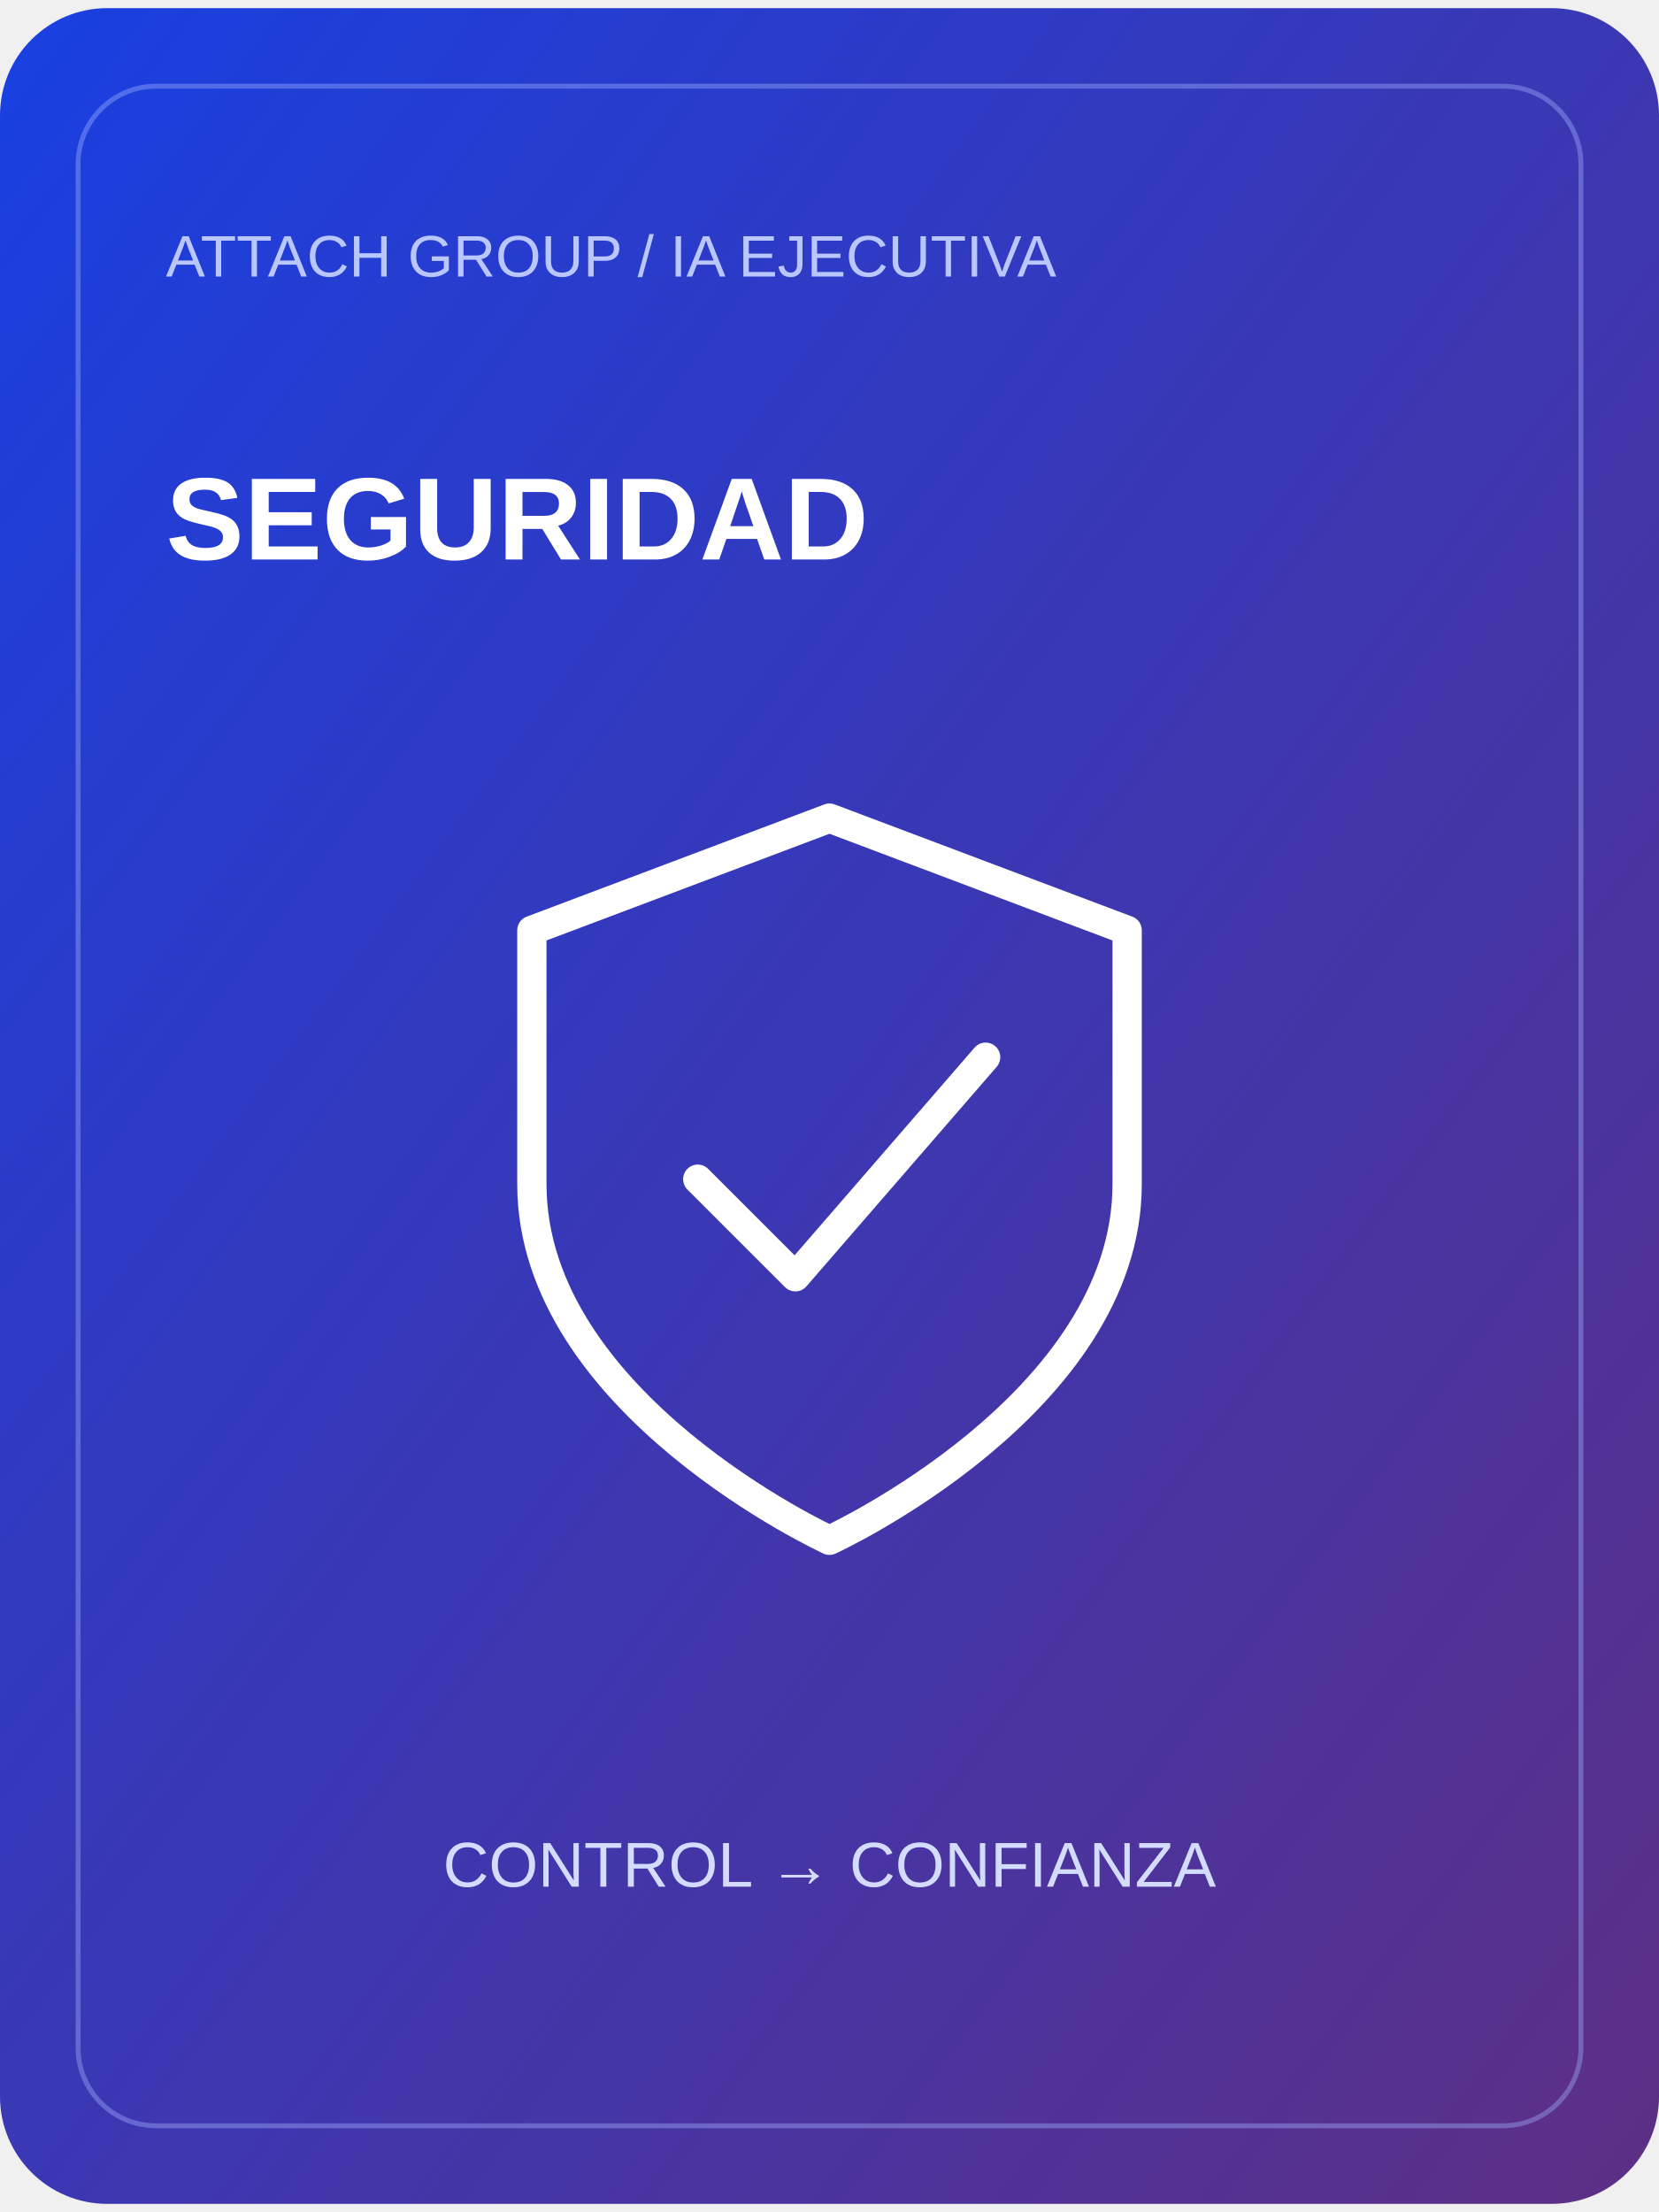
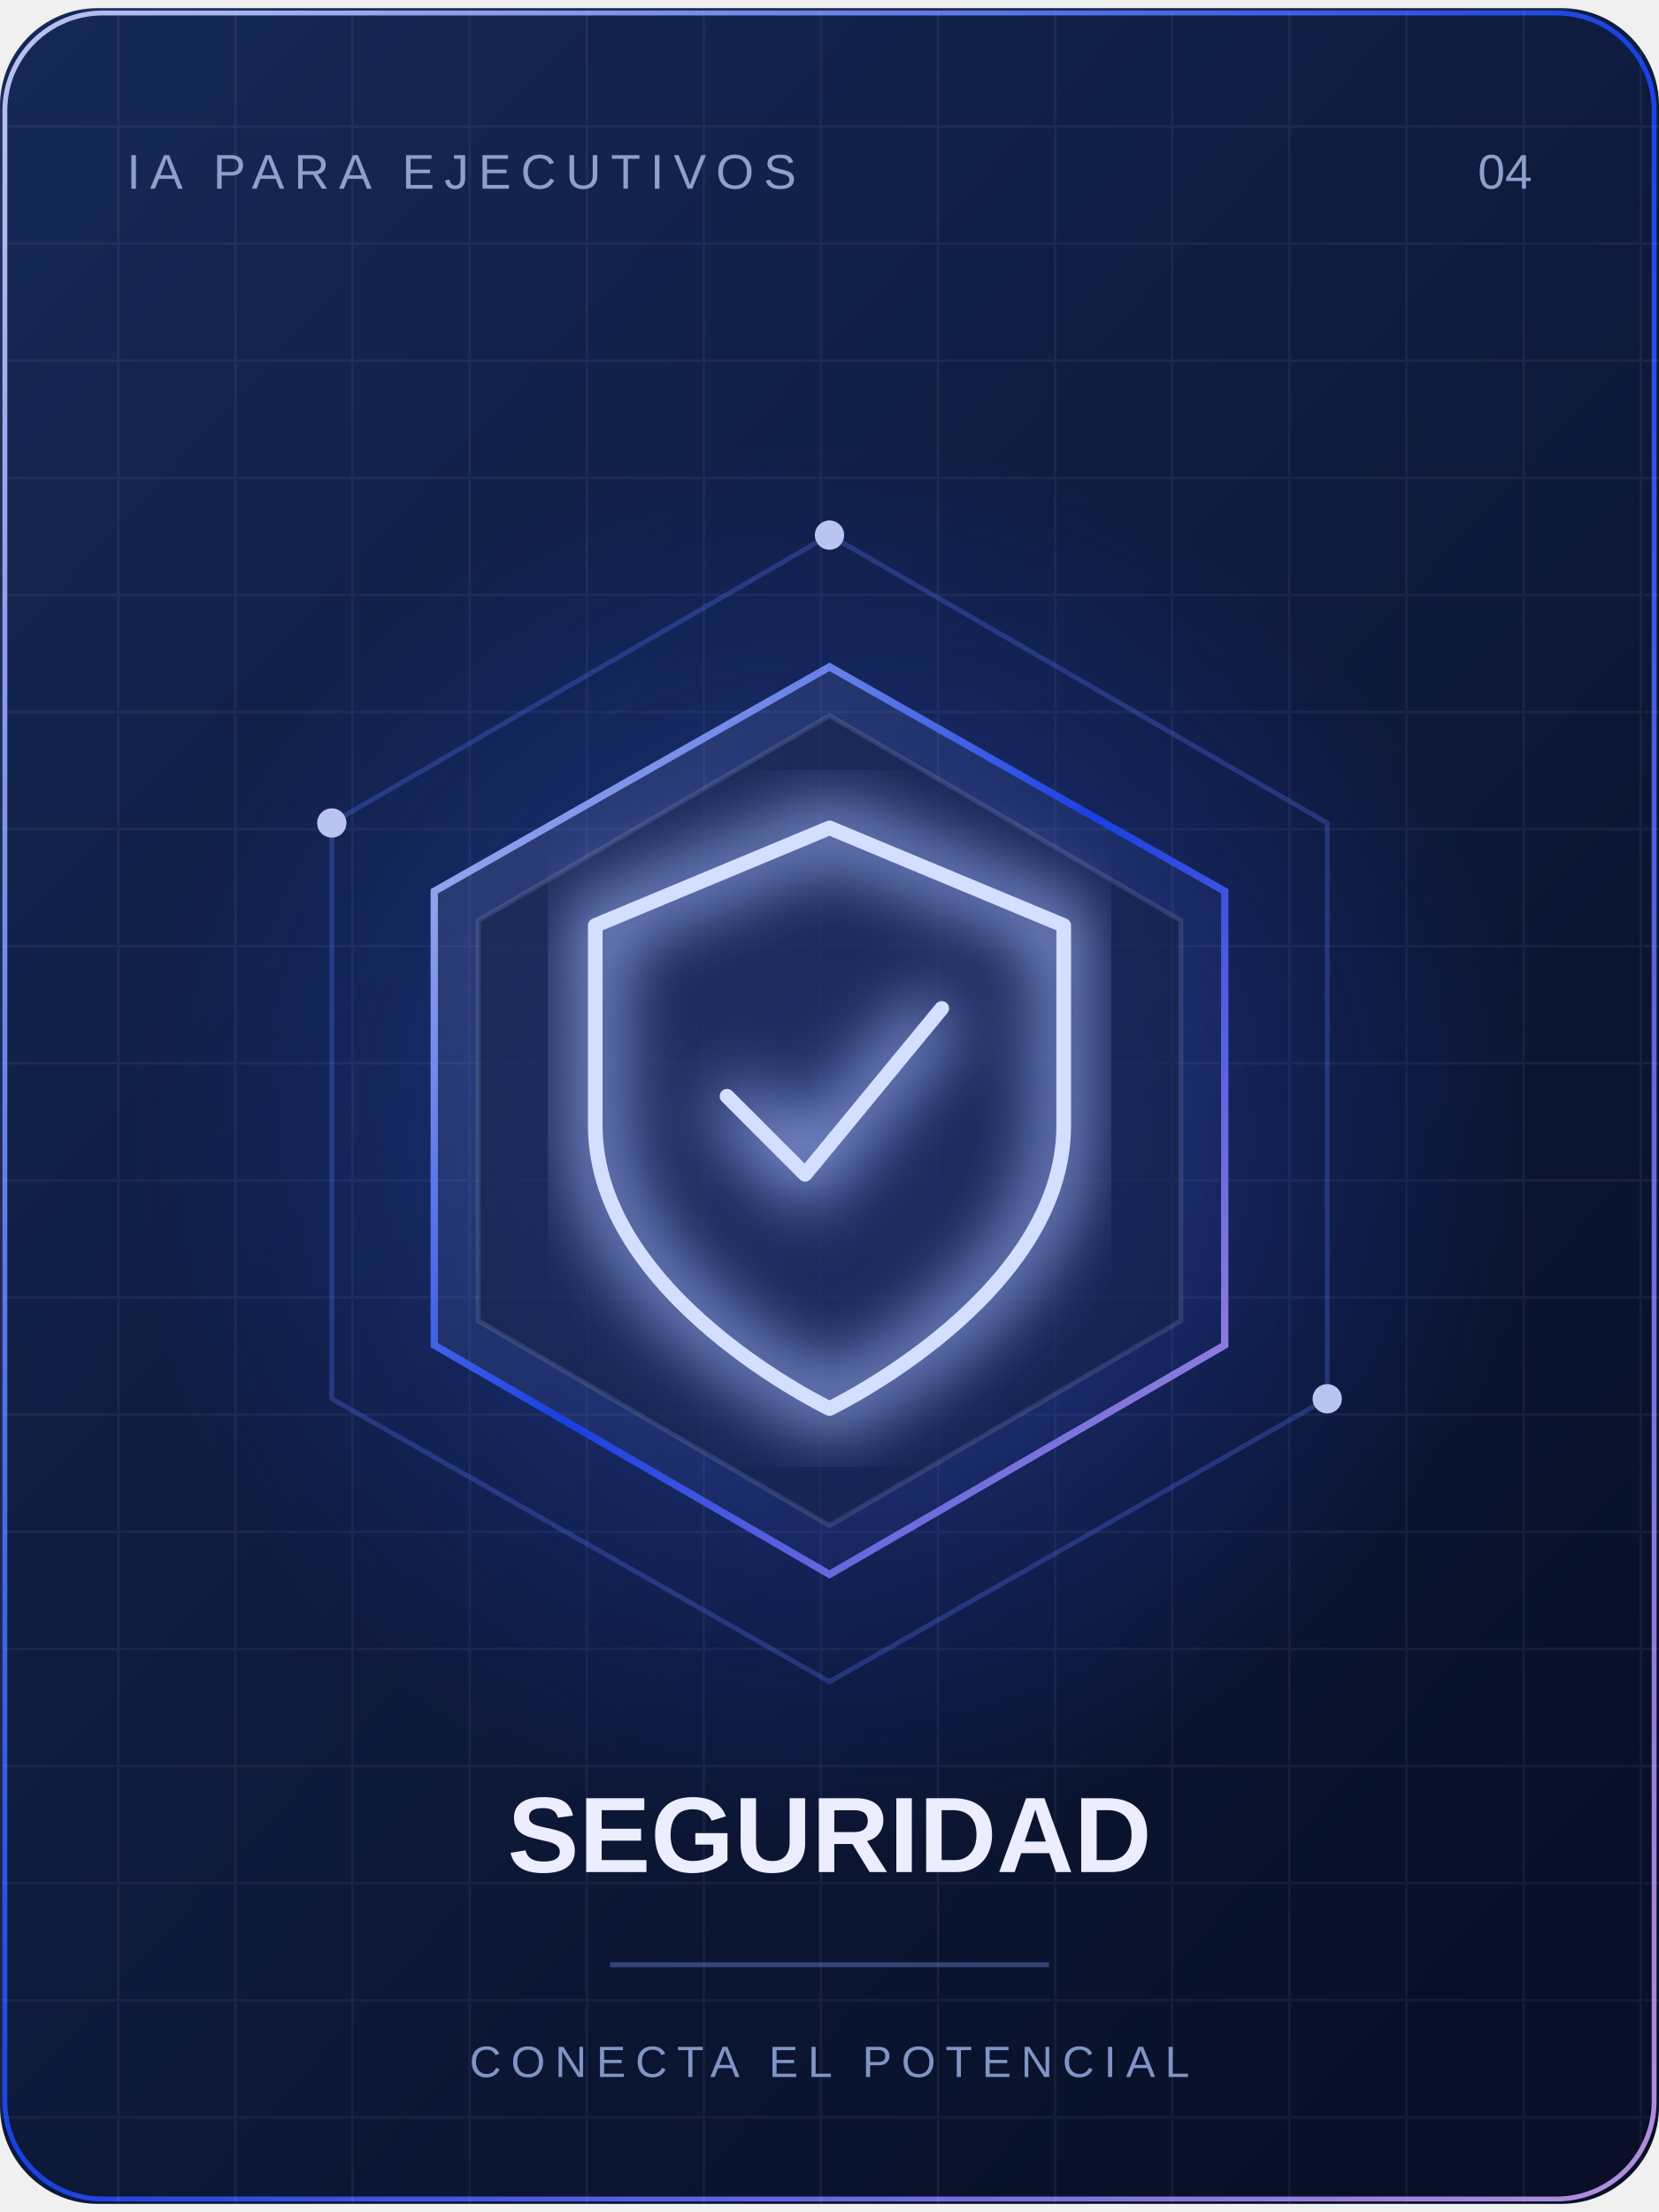
<svg xmlns="http://www.w3.org/2000/svg" width="600" height="800" viewBox="0 0 340 450">
  <defs>
-     <linearGradient id="b" x2="1" y2="1">
-       <stop stop-color="#1840e2" />
-       <stop offset="1" stop-color="#5e2f84" />
+     <linearGradient id="bg" x2=".8" y2="1">
+       <stop stop-color="#152856" />
+       <stop offset="1" stop-color="#080f26" />
    </linearGradient>
+     <linearGradient id="edge" x2="1" y2="1">
+       <stop stop-color="#bac4f0" />
+       <stop offset=".5" stop-color="#1840e2" />
+       <stop offset="1" stop-color="#b48fdb" />
+     </linearGradient>
+     <radialGradient id="aura">
+       <stop stop-color="#5b74f5" stop-opacity=".45" />
+       <stop offset="1" stop-color="#1840e2" stop-opacity="0" />
+     </radialGradient>
+     <linearGradient id="glass" x2="1" y2="1">
+       <stop stop-color="#bac4f0" stop-opacity=".16" />
+       <stop offset="1" stop-color="#1840e2" stop-opacity=".03" />
+     </linearGradient>
+     <filter id="glow">
+       <feGaussianBlur stdDeviation="7" />
+     </filter>
+     <pattern id="grid" width="24" height="24" patternUnits="userSpaceOnUse">
+       <path d="M24 0H0V24" fill="none" stroke="#bac4f0" stroke-opacity=".07" />
+     </pattern>
  </defs>
-   <rect width="340" height="450" rx="22" fill="url(#b)" />
-   <rect x="16" y="16" width="308" height="418" rx="16" fill="none" stroke="#a4b3ff" stroke-opacity=".4" />
-   <text x="34" y="55" fill="#b9c6ff" font-family="Arial" font-size="12">ATTACH GROUP / IA EJECUTIVA</text>
-   <text x="34" y="113" fill="white" font-family="Arial" font-weight="bold" font-size="24">SEGURIDAD</text>
-   <g fill="none" stroke="white" stroke-width="6" stroke-linecap="round" stroke-linejoin="round">
-     <path d="M170 166l61 23v52c0 45-61 73-61 73s-61-28-61-73v-52z M143 240l20 20 39-45" />
+   <rect width="340" height="450" rx="20" fill="url(#bg)" />
+   <rect x="1" y="1" width="338" height="448" rx="20" stroke="url(#edge)" fill="none" />
+   <rect width="340" height="450" rx="20" fill="url(#grid)" />
+   <text x="26" y="37" fill="#8d9fcb" font-family="Arial" font-size="10" letter-spacing="2">IA PARA EJECUTIVOS</text>
+   <text x="314" y="37" fill="#8d9fcb" text-anchor="end" font-family="Arial" font-size="10">04</text>
+   <ellipse cx="170" cy="232" rx="145" ry="145" fill="url(#aura)" />
+   <path d="M170 108 272 167v118l-102 58-102-58V167z" fill="none" stroke="#4b69dc" stroke-opacity=".35" />
+   <path d="M170 135 251 181v93l-81 47-81-47v-93z" fill="url(#glass)" stroke="url(#edge)" stroke-width="1.5" />
+   <path d="M170 145 242 187v82l-72 42-72-42v-82z" fill="#14234a" fill-opacity=".65" stroke="#bac4f0" stroke-opacity=".15" />
+   <path d="M170 168l48 20v41c0 35-48 58-48 58s-48-23-48-58v-41z M149 223l16 16 28-34" fill="none" stroke="#a6b9ff" stroke-width="8" filter="url(#glow)" />
+   <path d="M170 168l48 20v41c0 35-48 58-48 58s-48-23-48-58v-41z M149 223l16 16 28-34" fill="none" stroke="#d4dfff" stroke-width="3" stroke-linecap="round" stroke-linejoin="round" />
+   <g fill="#bac4f0">
+     <circle cx="68" cy="167" r="3" />
+     <circle cx="272" cy="285" r="3" />
+     <circle cx="170" cy="108" r="3" />
  </g>
-   <text x="170" y="385" text-anchor="middle" fill="#d3dcff" font-family="Arial" font-size="13">CONTROL → CONFIANZA</text>
+   <text x="170" y="382" fill="#ecedff" text-anchor="middle" font-family="Arial" font-size="22" font-weight="bold">SEGURIDAD</text>
+   <path d="M125 401h90" stroke="#768de0" stroke-opacity=".4" />
+   <text x="170" y="424" fill="#8194c6" text-anchor="middle" font-family="Arial" font-size="9" letter-spacing="2">CONECTA EL POTENCIAL</text>
</svg>
